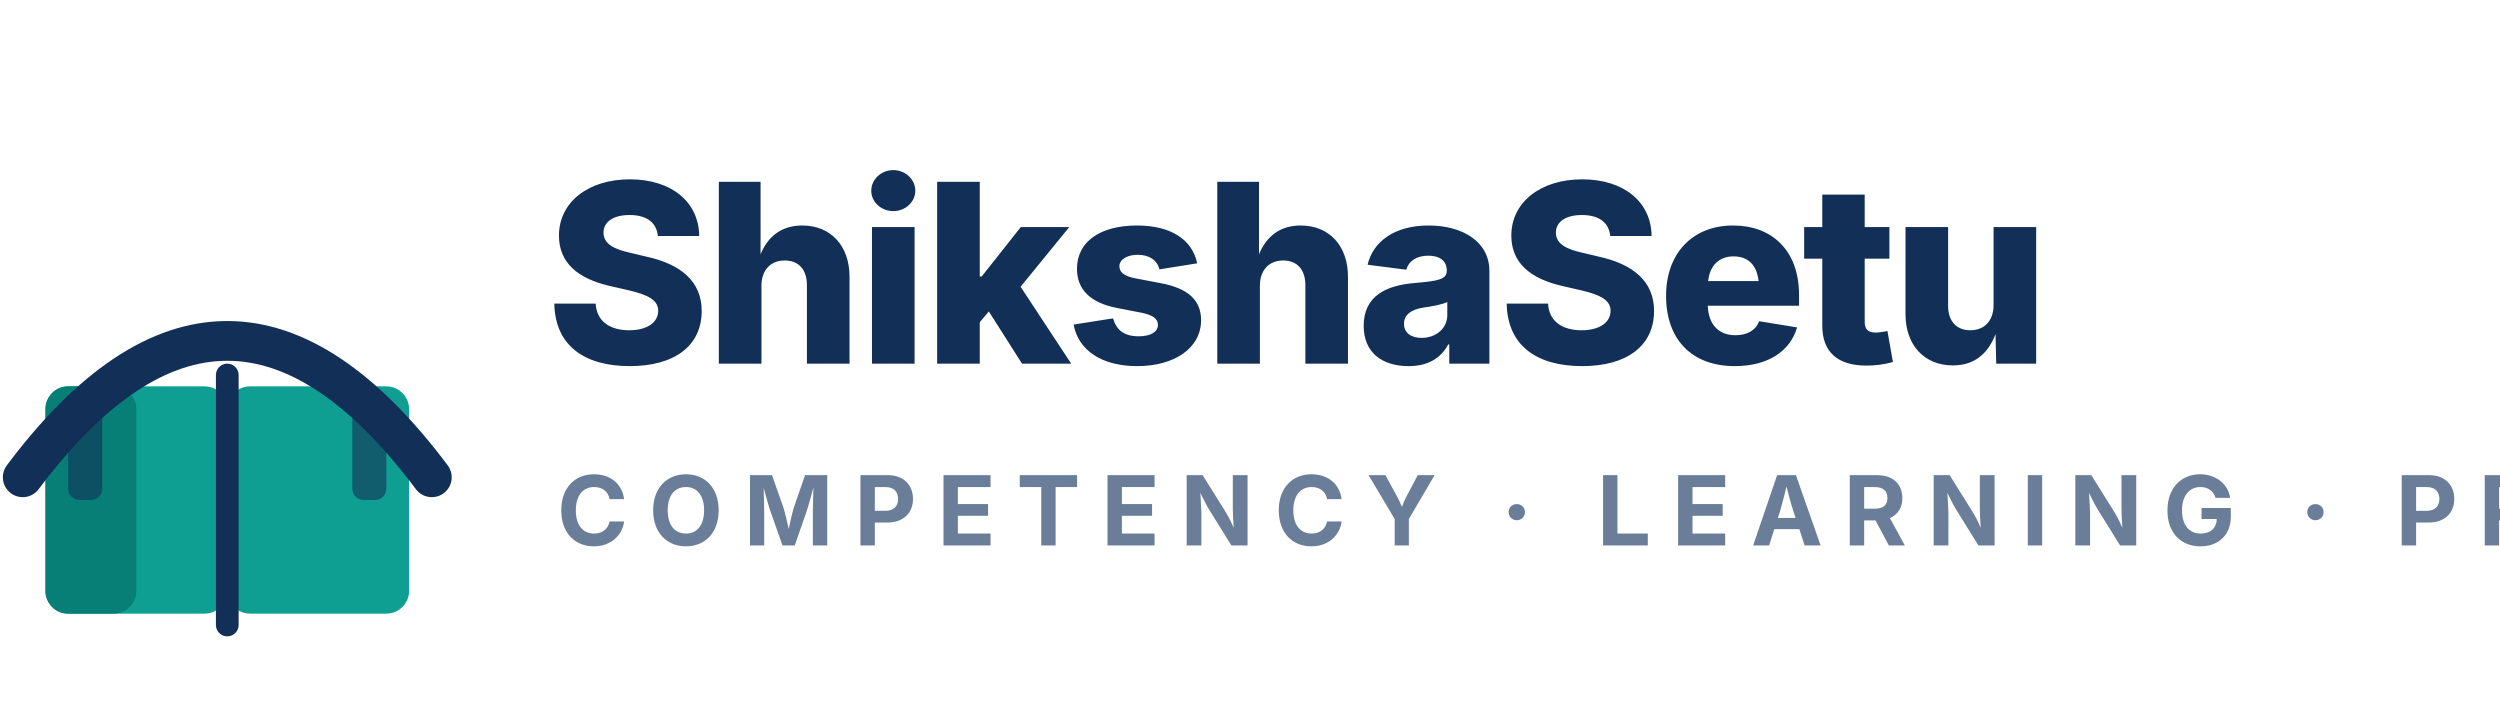
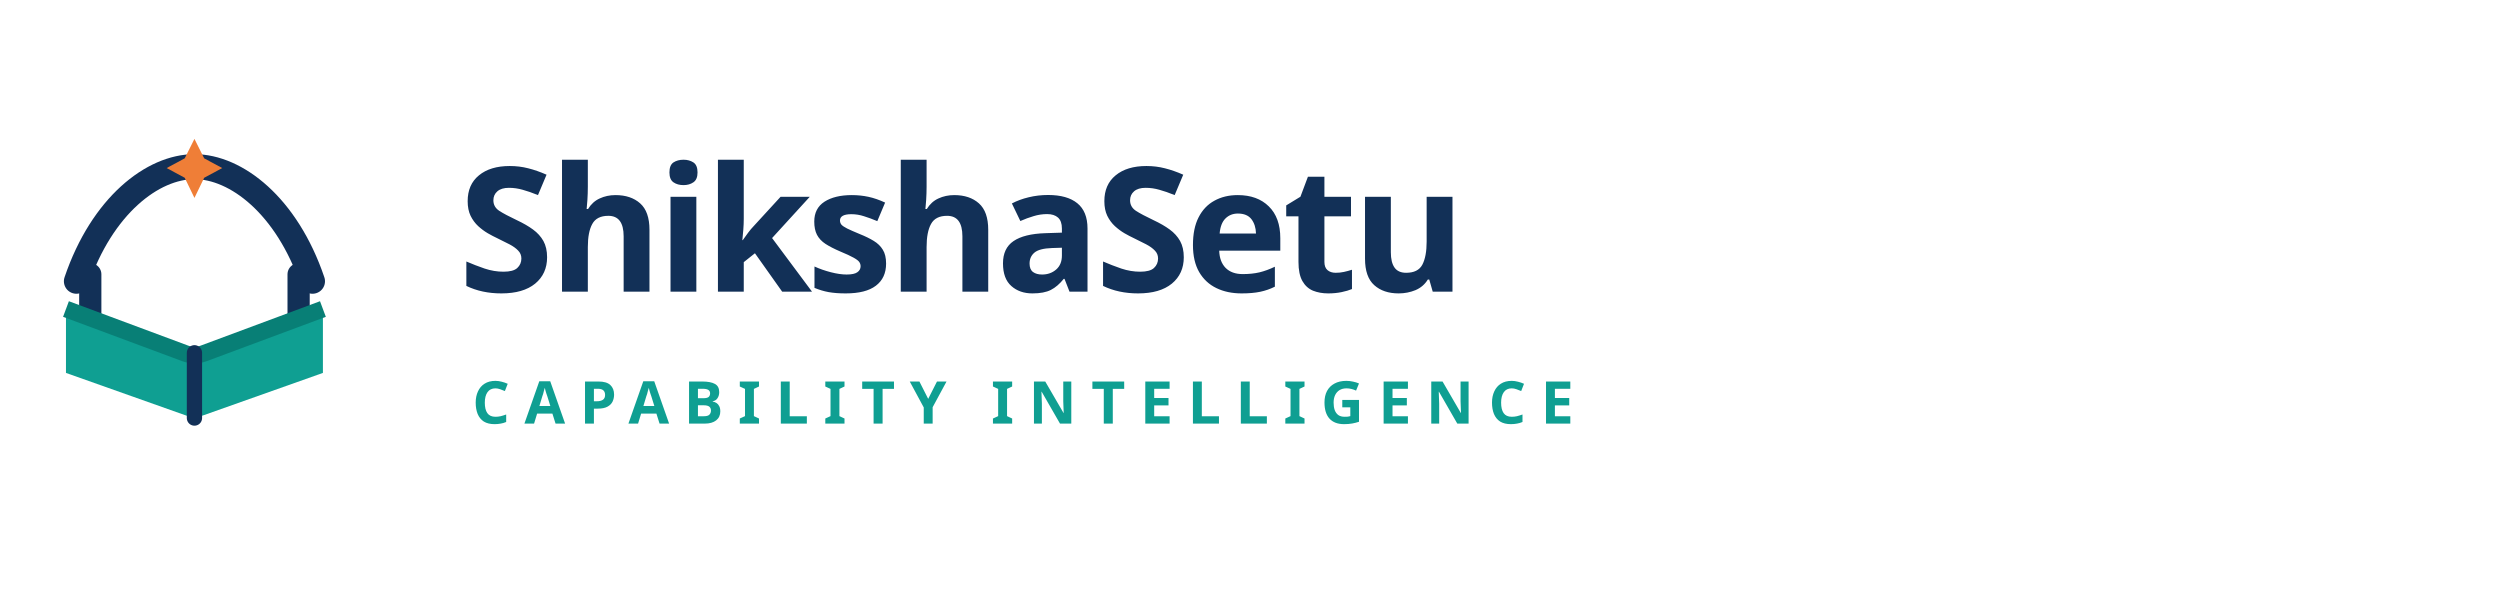
- <svg xmlns="http://www.w3.org/2000/svg" viewBox="0 0 220 64" fill="none" role="img" aria-label="ShikshaSetu logo">
-   <g>
-     <rect x="4" y="34" width="16" height="20" rx="2" fill="#0f9f92" />
-     <rect x="4" y="34" width="8" height="20" rx="2" fill="#087f76" />
-     <rect x="20" y="34" width="16" height="20" rx="2" fill="#0f9f92" />
-     <rect x="19" y="32" width="2" height="24" rx="1" fill="#123057" />
-     <path d="M2 42 Q20 18 38 42" stroke="#123057" stroke-width="3.5" fill="none" stroke-linecap="round" />
-     <rect x="6" y="36" width="3" height="8" rx="1" fill="#123057" opacity="0.6" />
-     <rect x="31" y="36" width="3" height="8" rx="1" fill="#123057" opacity="0.6" />
+ <svg xmlns="http://www.w3.org/2000/svg" viewBox="0 0 360 86" fill="none" role="img" aria-label="ShikshaSetu logo">
+   <g transform="translate(4 15)">
+     <path d="M7 25.5C10.7 14.6 18 9 24 9s13.3 5.6 17 16.5" stroke="#123057" stroke-width="3.6" stroke-linecap="round" />
+     <path d="M9 24.5v8.2M39 24.5v8.2" stroke="#123057" stroke-width="3.2" stroke-linecap="round" />
+     <path d="M5.5 29.5 22.7 36c.8.3 1.8.3 2.6 0l17.2-6.5v9.2l-17.2 6.1c-.8.3-1.8.3-2.6 0L5.5 38.7v-9.2Z" fill="#0f9f92" />
+     <path d="m5.5 29.5 17.2 6.4c.8.3 1.8.3 2.6 0l17.2-6.4" stroke="#087f76" stroke-width="2.4" stroke-linejoin="round" />
+     <path d="M24 35.8v9.4" stroke="#123057" stroke-width="2.2" stroke-linecap="round" />
+     <path d="m24 5 1.4 2.8L28 9.2l-2.6 1.4L24 13.5l-1.4-2.9L20 9.2l2.6-1.4L24 5Z" fill="#ef7e37" />
  </g>
-   <text x="48" y="32" font-family="'Segoe UI', 'Inter', 'Arial', sans-serif" font-size="22" font-weight="800" fill="#123057" letter-spacing="-0.5">ShikshaSetu</text>
-   <text x="49" y="48" font-family="'Segoe UI', 'Inter', 'Arial', sans-serif" font-size="8.5" font-weight="700" fill="#6b7e99" letter-spacing="1.8">COMPETENCY · LEARNING · PROGRESS</text>
+   <text x="66" y="42" font-family="'Plus Jakarta Sans', 'Segoe UI', sans-serif" font-size="25" font-weight="800" fill="#123057" letter-spacing="-0.8">ShikshaSetu</text>
+   <text x="68" y="61" font-family="'Plus Jakarta Sans', 'Segoe UI', sans-serif" font-size="8.5" font-weight="700" fill="#0f9f92" letter-spacing="2.1">CAPABILITY INTELLIGENCE</text>
</svg>
